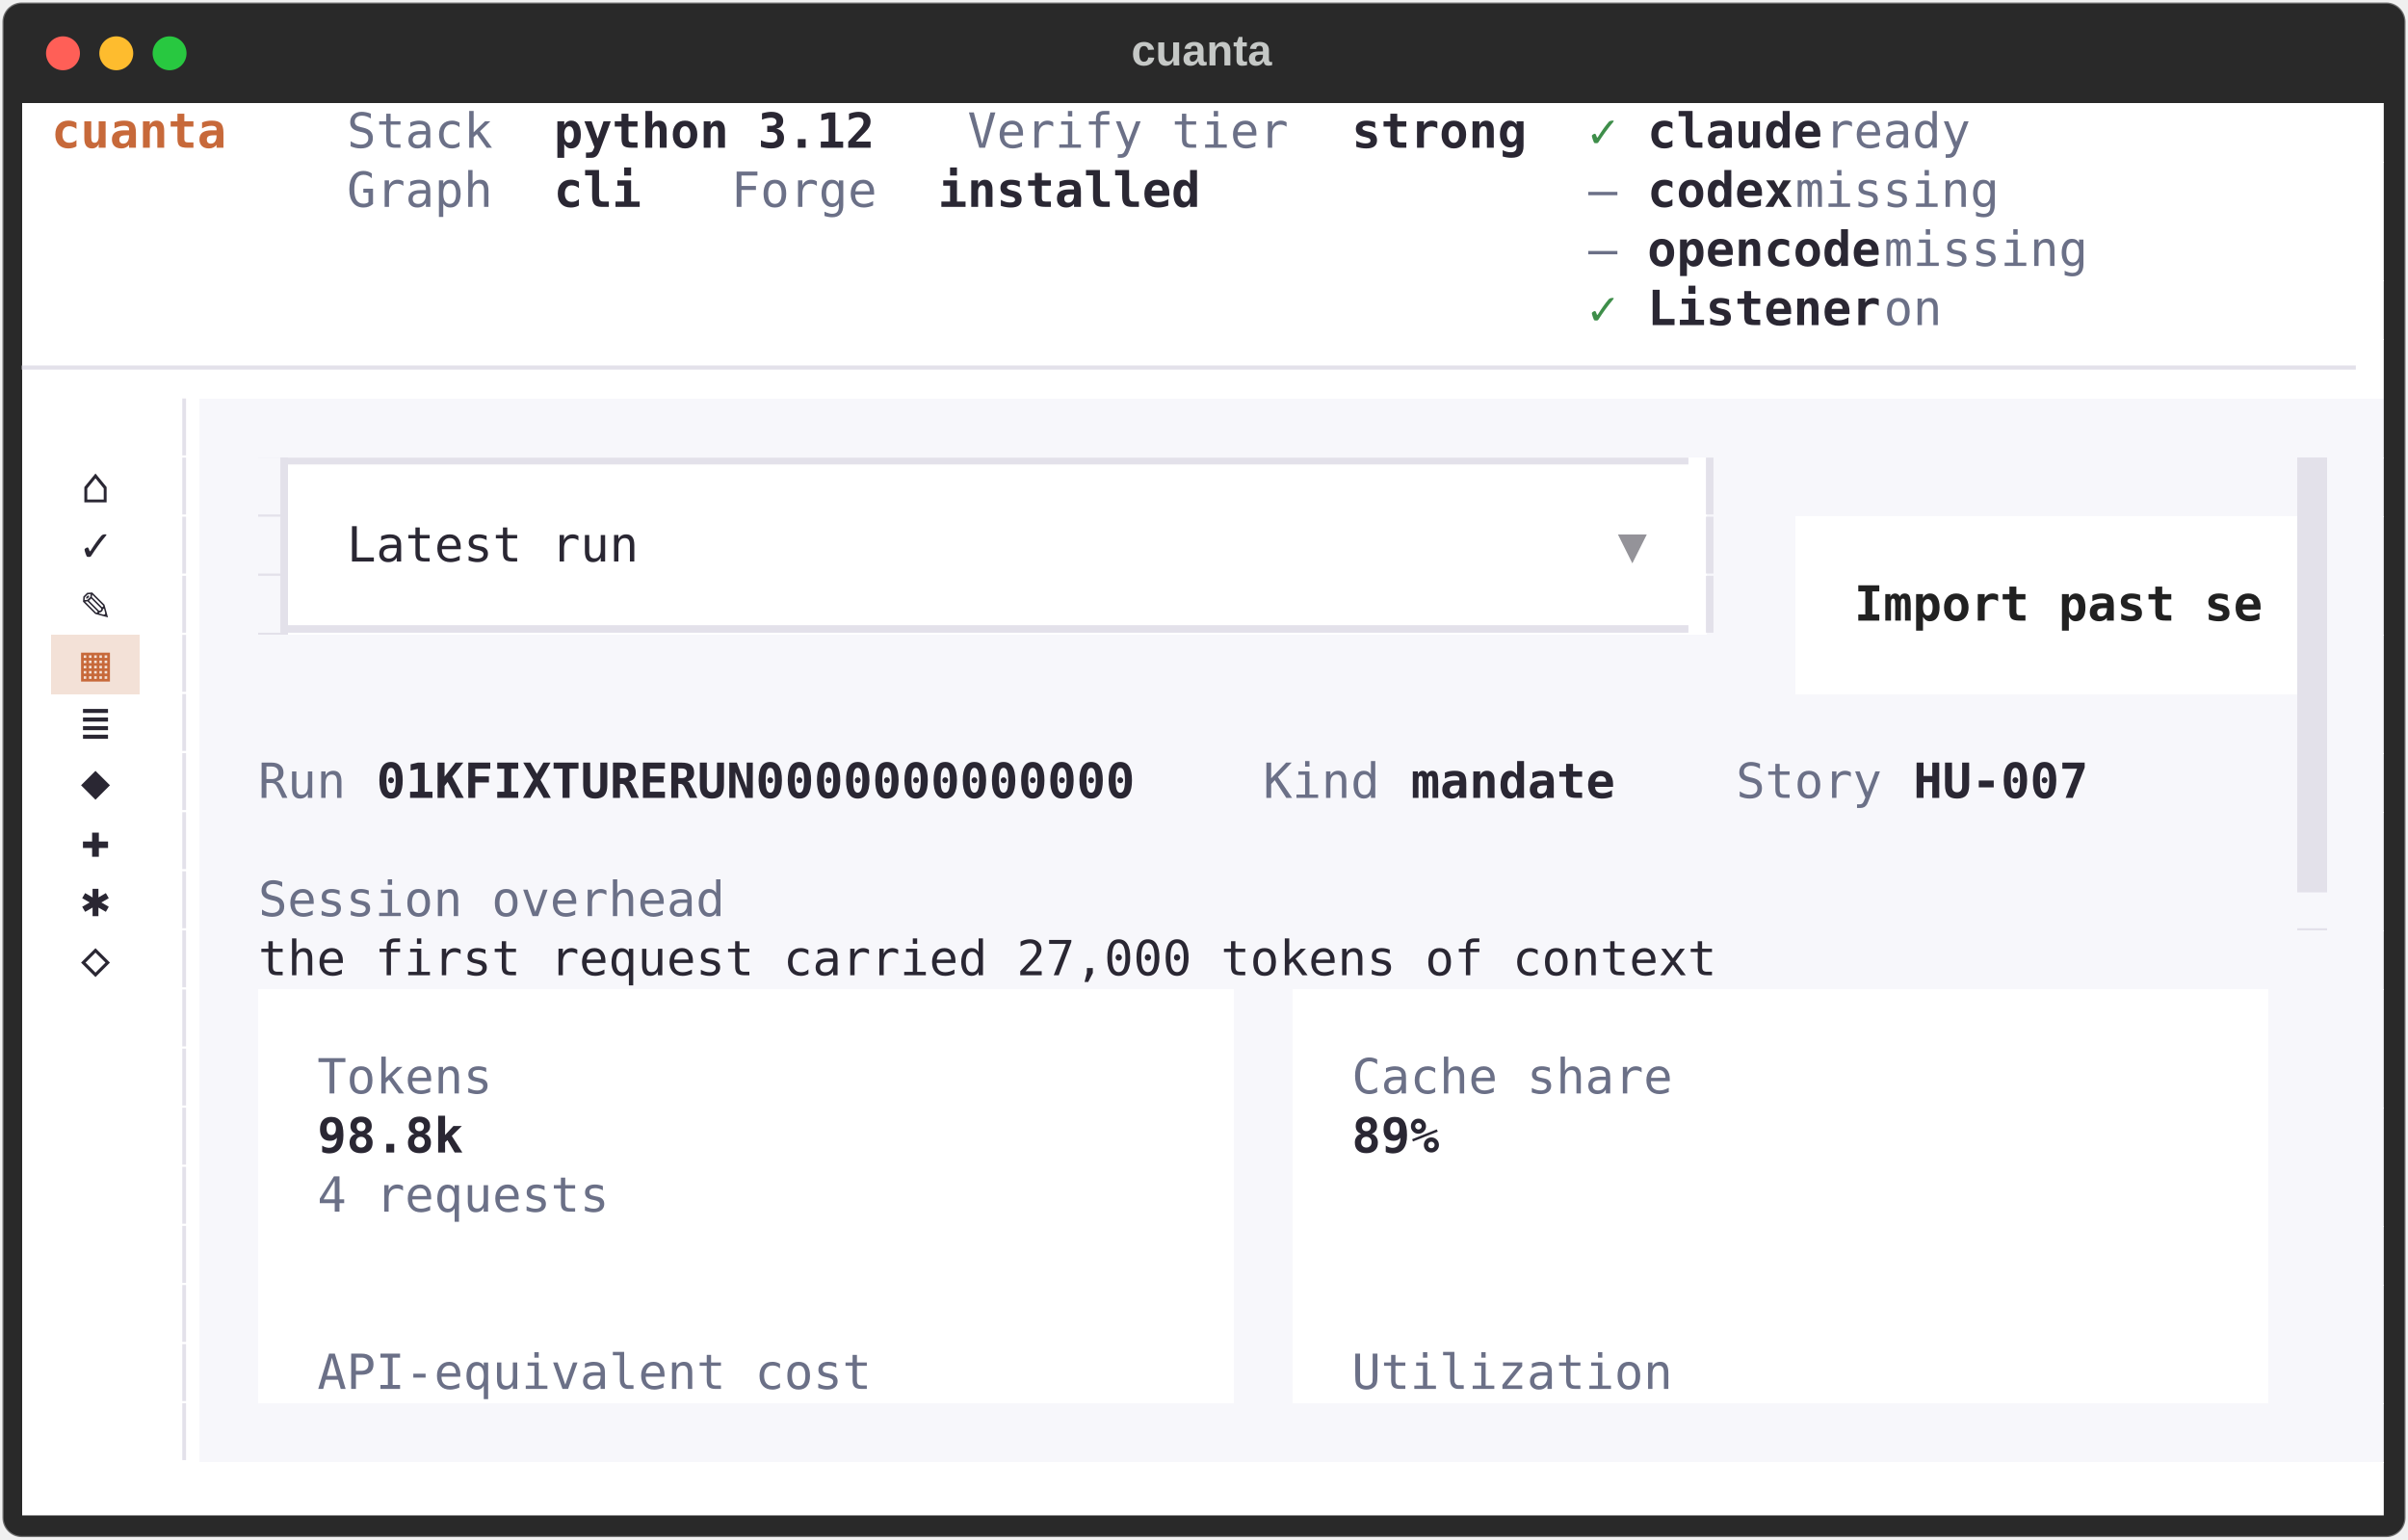
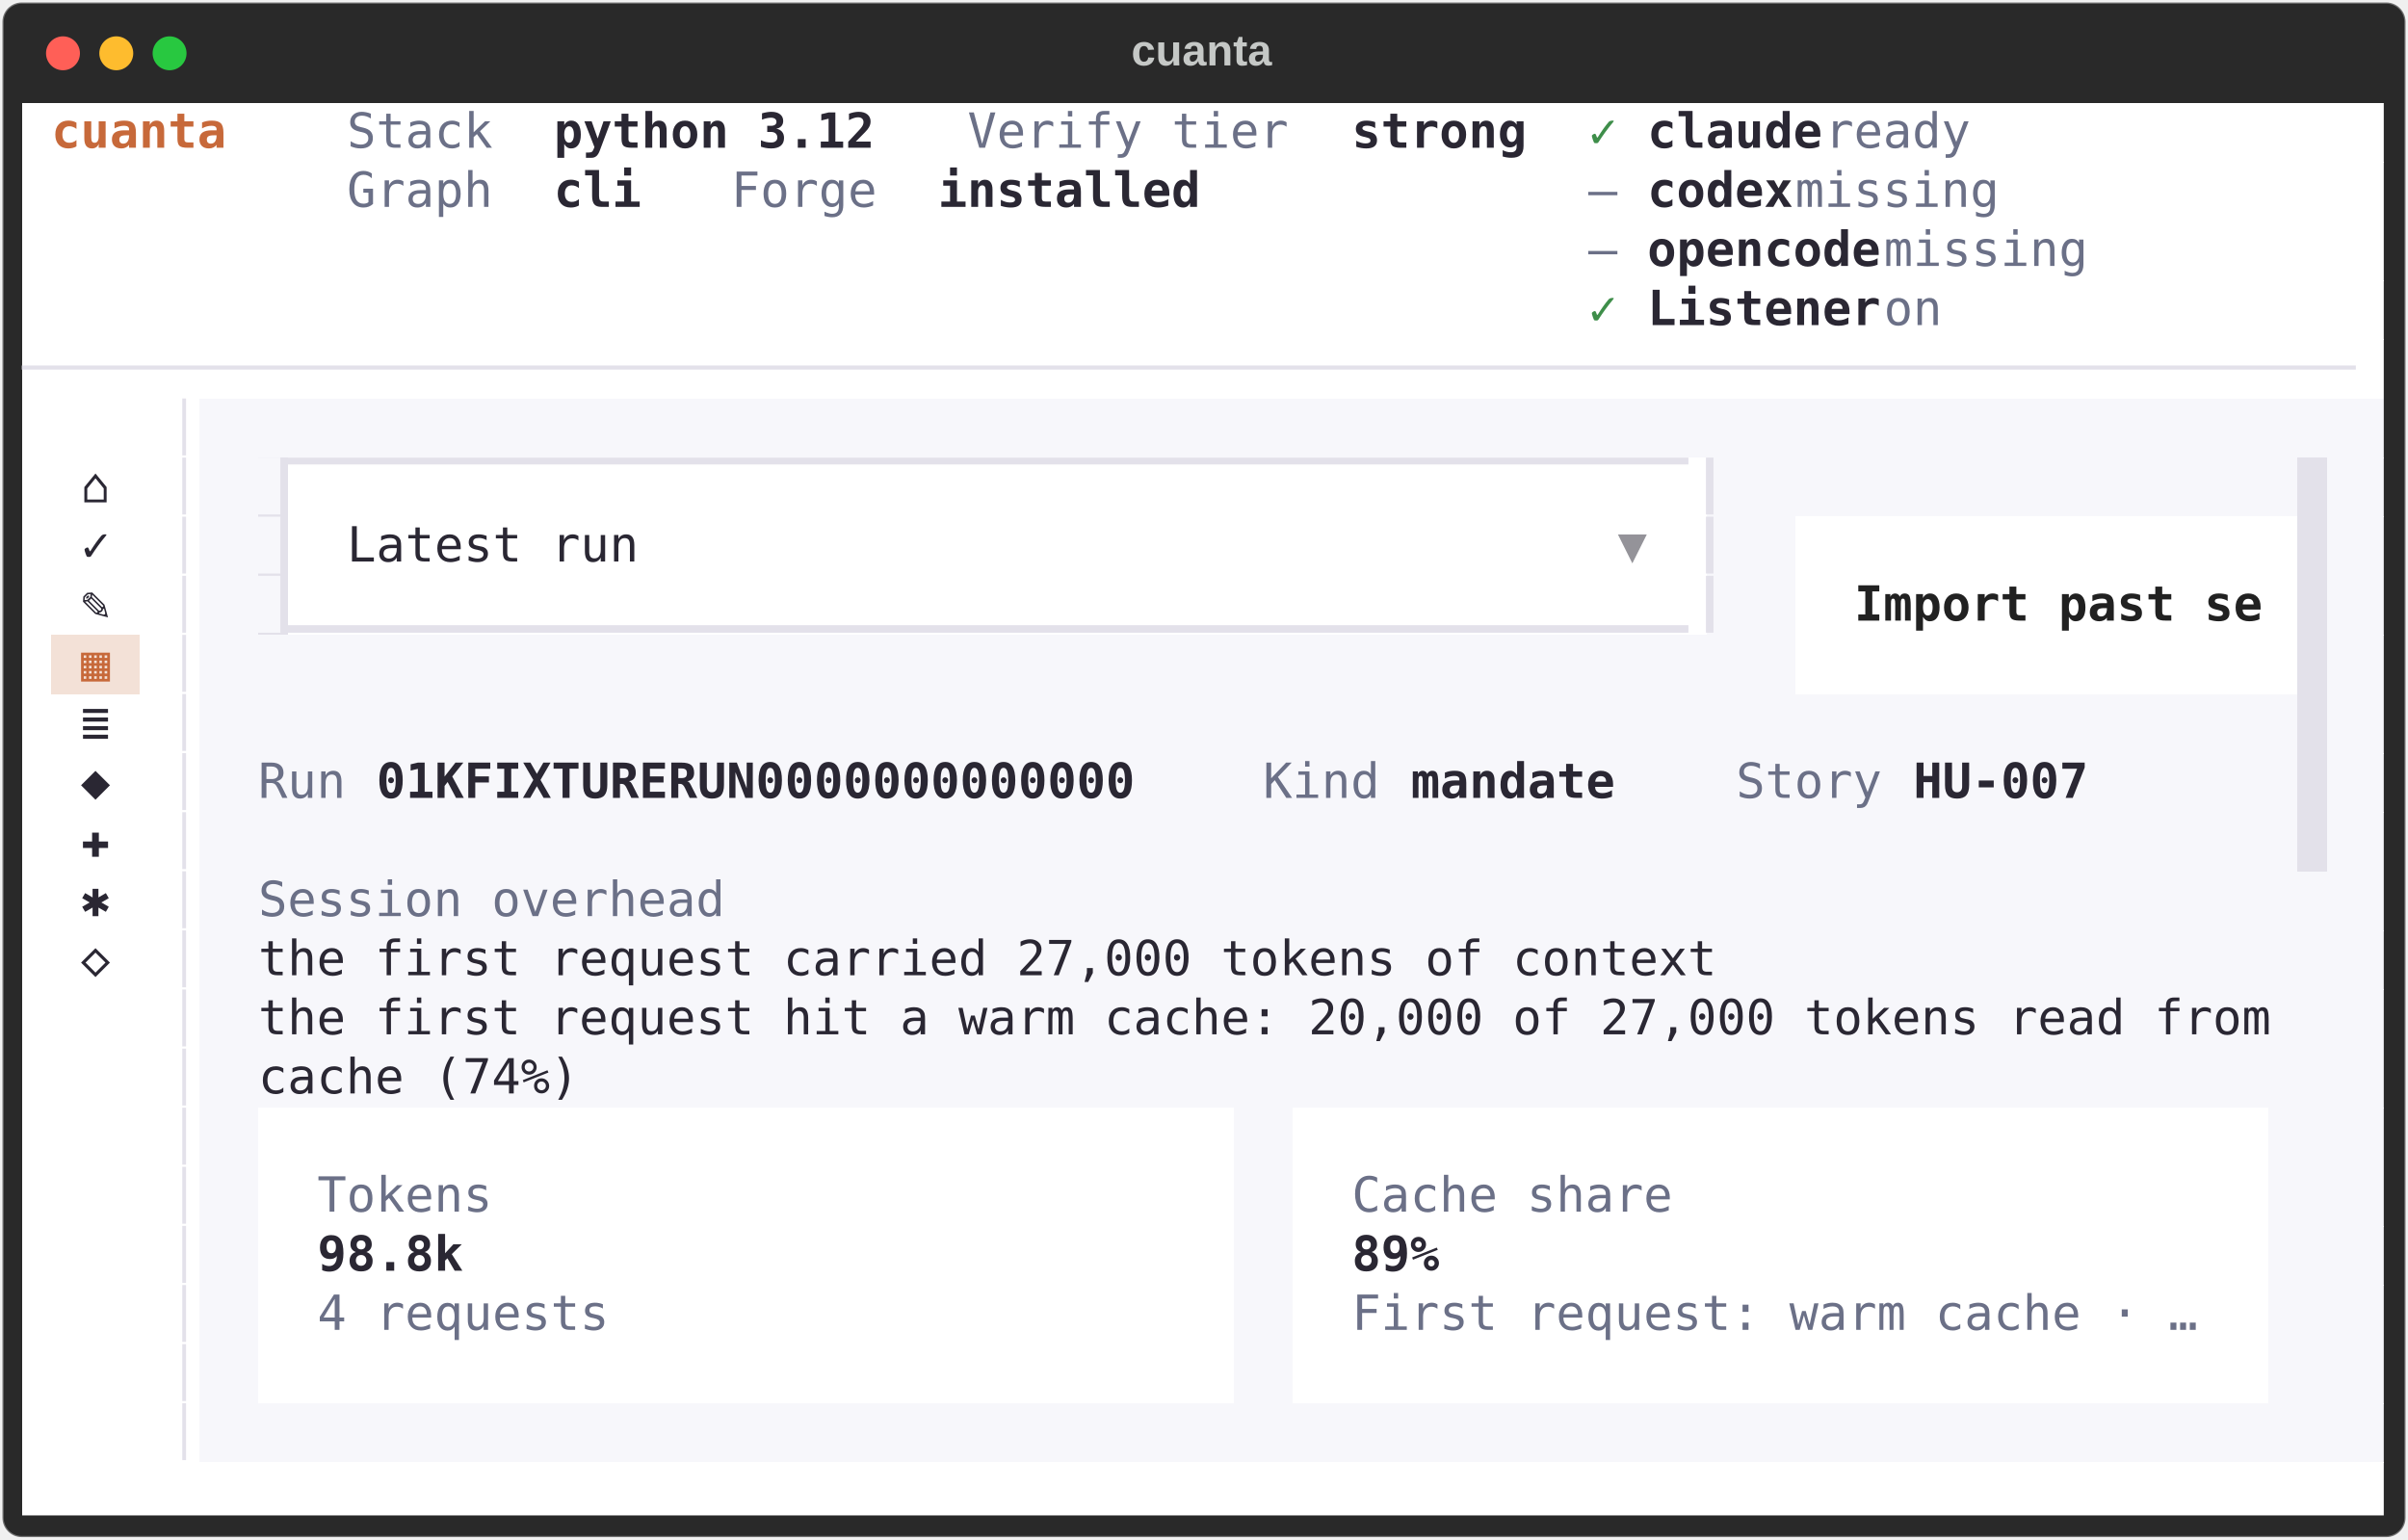
<svg xmlns="http://www.w3.org/2000/svg" class="rich-terminal" viewBox="0 0 994 635.6">
  <style>

    @font-face {
        font-family: "Fira Code";
        src: local("FiraCode-Regular"),
                url("https://cdnjs.cloudflare.com/ajax/libs/firacode/6.2.0/woff2/FiraCode-Regular.woff2") format("woff2"),
                url("https://cdnjs.cloudflare.com/ajax/libs/firacode/6.2.0/woff/FiraCode-Regular.woff") format("woff");
        font-style: normal;
        font-weight: 400;
    }
    @font-face {
        font-family: "Fira Code";
        src: local("FiraCode-Bold"),
                url("https://cdnjs.cloudflare.com/ajax/libs/firacode/6.2.0/woff2/FiraCode-Bold.woff2") format("woff2"),
                url("https://cdnjs.cloudflare.com/ajax/libs/firacode/6.2.0/woff/FiraCode-Bold.woff") format("woff");
        font-style: bold;
        font-weight: 700;
    }

    .terminal-matrix {
        font-family: Fira Code, monospace;
        font-size: 20px;
        line-height: 24.4px;
        font-variant-east-asian: full-width;
    }

    .terminal-title {
        font-size: 18px;
        font-weight: bold;
        font-family: arial;
    }

    .terminal-r1 { fill: #c5c8c6 }
.terminal-r2 { fill: #c7693a;font-weight: bold }
.terminal-r3 { fill: #6b7087 }
.terminal-r4 { fill: #2a2733;font-weight: bold }
.terminal-r5 { fill: #2a2733 }
.terminal-r6 { fill: #3e8e4a }
.terminal-r7 { fill: #e3e1ea }
.terminal-r8 { fill: #f7f7fb }
.terminal-r9 { fill: #949399 }
.terminal-r10 { fill: #212121;font-weight: bold }
    </style>
  <defs>
    <clipPath id="terminal-clip-terminal">
      <rect x="0" y="0" width="975.0" height="584.6" />
    </clipPath>
    <clipPath id="terminal-line-0">
      <rect x="0" y="1.5" width="976" height="24.65" />
    </clipPath>
    <clipPath id="terminal-line-1">
      <rect x="0" y="25.9" width="976" height="24.65" />
    </clipPath>
    <clipPath id="terminal-line-2">
      <rect x="0" y="50.3" width="976" height="24.65" />
    </clipPath>
    <clipPath id="terminal-line-3">
      <rect x="0" y="74.7" width="976" height="24.65" />
    </clipPath>
    <clipPath id="terminal-line-4">
      <rect x="0" y="99.1" width="976" height="24.65" />
    </clipPath>
    <clipPath id="terminal-line-5">
      <rect x="0" y="123.5" width="976" height="24.65" />
    </clipPath>
    <clipPath id="terminal-line-6">
      <rect x="0" y="147.9" width="976" height="24.65" />
    </clipPath>
    <clipPath id="terminal-line-7">
      <rect x="0" y="172.3" width="976" height="24.65" />
    </clipPath>
    <clipPath id="terminal-line-8">
      <rect x="0" y="196.7" width="976" height="24.65" />
    </clipPath>
    <clipPath id="terminal-line-9">
      <rect x="0" y="221.1" width="976" height="24.65" />
    </clipPath>
    <clipPath id="terminal-line-10">
      <rect x="0" y="245.5" width="976" height="24.65" />
    </clipPath>
    <clipPath id="terminal-line-11">
      <rect x="0" y="269.9" width="976" height="24.65" />
    </clipPath>
    <clipPath id="terminal-line-12">
      <rect x="0" y="294.3" width="976" height="24.65" />
    </clipPath>
    <clipPath id="terminal-line-13">
      <rect x="0" y="318.7" width="976" height="24.65" />
    </clipPath>
    <clipPath id="terminal-line-14">
      <rect x="0" y="343.1" width="976" height="24.65" />
    </clipPath>
    <clipPath id="terminal-line-15">
      <rect x="0" y="367.5" width="976" height="24.65" />
    </clipPath>
    <clipPath id="terminal-line-16">
      <rect x="0" y="391.9" width="976" height="24.65" />
    </clipPath>
    <clipPath id="terminal-line-17">
      <rect x="0" y="416.3" width="976" height="24.65" />
    </clipPath>
    <clipPath id="terminal-line-18">
      <rect x="0" y="440.7" width="976" height="24.65" />
    </clipPath>
    <clipPath id="terminal-line-19">
      <rect x="0" y="465.1" width="976" height="24.65" />
    </clipPath>
    <clipPath id="terminal-line-20">
      <rect x="0" y="489.5" width="976" height="24.65" />
    </clipPath>
    <clipPath id="terminal-line-21">
      <rect x="0" y="513.9" width="976" height="24.65" />
    </clipPath>
    <clipPath id="terminal-line-22">
      <rect x="0" y="538.3" width="976" height="24.65" />
    </clipPath>
  </defs>
  <rect fill="#292929" stroke="rgba(255,255,255,0.35)" stroke-width="1" x="1" y="1" width="992" height="633.6" rx="8" />
  <text class="terminal-title" fill="#c5c8c6" text-anchor="middle" x="496" y="27">cuanta</text>
  <g transform="translate(26,22)">
    <circle cx="0" cy="0" r="7" fill="#ff5f57" />
    <circle cx="22" cy="0" r="7" fill="#febc2e" />
    <circle cx="44" cy="0" r="7" fill="#28c840" />
  </g>
  <g transform="translate(9, 41)" clip-path="url(#terminal-clip-terminal)">
    <rect fill="#ffffff" x="0" y="1.5" width="12.2" height="24.65" shape-rendering="crispEdges" />
    <rect fill="#ffffff" x="12.2" y="1.5" width="73.2" height="24.65" shape-rendering="crispEdges" />
    <rect fill="#ffffff" x="85.4" y="1.5" width="48.8" height="24.65" shape-rendering="crispEdges" />
    <rect fill="#ffffff" x="134.2" y="1.5" width="85.4" height="24.65" shape-rendering="crispEdges" />
    <rect fill="#ffffff" x="219.6" y="1.5" width="146.4" height="24.65" shape-rendering="crispEdges" />
    <rect fill="#ffffff" x="366" y="1.5" width="24.4" height="24.65" shape-rendering="crispEdges" />
    <rect fill="#ffffff" x="390.4" y="1.5" width="158.6" height="24.65" shape-rendering="crispEdges" />
    <rect fill="#ffffff" x="549" y="1.5" width="85.4" height="24.65" shape-rendering="crispEdges" />
    <rect fill="#ffffff" x="634.4" y="1.5" width="12.2" height="24.65" shape-rendering="crispEdges" />
    <rect fill="#ffffff" x="646.6" y="1.5" width="24.4" height="24.65" shape-rendering="crispEdges" />
    <rect fill="#ffffff" x="671" y="1.5" width="73.2" height="24.65" shape-rendering="crispEdges" />
    <rect fill="#ffffff" x="744.2" y="1.5" width="85.4" height="24.65" shape-rendering="crispEdges" />
    <rect fill="#ffffff" x="829.6" y="1.5" width="146.4" height="24.65" shape-rendering="crispEdges" />
    <rect fill="#ffffff" x="0" y="25.9" width="134.2" height="24.65" shape-rendering="crispEdges" />
    <rect fill="#ffffff" x="134.2" y="25.9" width="85.4" height="24.65" shape-rendering="crispEdges" />
    <rect fill="#ffffff" x="219.6" y="25.9" width="48.8" height="24.65" shape-rendering="crispEdges" />
    <rect fill="#ffffff" x="268.4" y="25.9" width="24.4" height="24.65" shape-rendering="crispEdges" />
    <rect fill="#ffffff" x="292.8" y="25.9" width="85.4" height="24.65" shape-rendering="crispEdges" />
    <rect fill="#ffffff" x="378.2" y="25.9" width="122" height="24.65" shape-rendering="crispEdges" />
    <rect fill="#ffffff" x="500.2" y="25.9" width="146.4" height="24.65" shape-rendering="crispEdges" />
    <rect fill="#ffffff" x="646.6" y="25.9" width="24.4" height="24.65" shape-rendering="crispEdges" />
    <rect fill="#ffffff" x="671" y="25.9" width="61" height="24.65" shape-rendering="crispEdges" />
    <rect fill="#ffffff" x="732" y="25.9" width="109.8" height="24.65" shape-rendering="crispEdges" />
    <rect fill="#ffffff" x="841.8" y="25.9" width="134.2" height="24.65" shape-rendering="crispEdges" />
    <rect fill="#ffffff" x="0" y="50.3" width="134.2" height="24.65" shape-rendering="crispEdges" />
    <rect fill="#ffffff" x="134.2" y="50.3" width="512.4" height="24.65" shape-rendering="crispEdges" />
    <rect fill="#ffffff" x="646.6" y="50.3" width="24.4" height="24.65" shape-rendering="crispEdges" />
    <rect fill="#ffffff" x="671" y="50.3" width="97.6" height="24.65" shape-rendering="crispEdges" />
    <rect fill="#ffffff" x="768.6" y="50.3" width="109.8" height="24.65" shape-rendering="crispEdges" />
    <rect fill="#ffffff" x="878.4" y="50.3" width="97.6" height="24.65" shape-rendering="crispEdges" />
    <rect fill="#ffffff" x="0" y="74.7" width="134.2" height="24.65" shape-rendering="crispEdges" />
    <rect fill="#ffffff" x="134.2" y="74.7" width="512.4" height="24.65" shape-rendering="crispEdges" />
    <rect fill="#ffffff" x="646.6" y="74.7" width="24.4" height="24.65" shape-rendering="crispEdges" />
    <rect fill="#ffffff" x="671" y="74.7" width="97.6" height="24.65" shape-rendering="crispEdges" />
    <rect fill="#ffffff" x="768.6" y="74.7" width="48.8" height="24.65" shape-rendering="crispEdges" />
    <rect fill="#ffffff" x="817.4" y="74.7" width="158.6" height="24.65" shape-rendering="crispEdges" />
    <rect fill="#ffffff" x="0" y="99.1" width="976" height="24.65" shape-rendering="crispEdges" />
    <rect fill="#ffffff" x="0" y="123.5" width="61" height="24.65" shape-rendering="crispEdges" />
    <rect fill="#ffffff" x="61" y="123.5" width="12.2" height="24.65" shape-rendering="crispEdges" />
    <rect fill="#f7f7fb" x="73.2" y="123.5" width="902.8" height="24.65" shape-rendering="crispEdges" />
    <rect fill="#ffffff" x="0" y="147.9" width="24.4" height="24.65" shape-rendering="crispEdges" />
    <rect fill="#ffffff" x="24.4" y="147.9" width="12.2" height="24.65" shape-rendering="crispEdges" />
    <rect fill="#ffffff" x="36.6" y="147.9" width="24.4" height="24.65" shape-rendering="crispEdges" />
    <rect fill="#ffffff" x="61" y="147.9" width="12.2" height="24.65" shape-rendering="crispEdges" />
    <rect fill="#f7f7fb" x="73.2" y="147.9" width="24.4" height="24.65" shape-rendering="crispEdges" />
    <rect fill="#e3e1ea" x="97.6" y="147.9" width="12.2" height="24.65" shape-rendering="crispEdges" />
    <rect fill="#ffffff" x="109.8" y="147.9" width="585.6" height="24.65" shape-rendering="crispEdges" />
    <rect fill="#f7f7fb" x="695.4" y="147.9" width="12.2" height="24.65" shape-rendering="crispEdges" />
    <rect fill="#f7f7fb" x="707.6" y="147.9" width="231.8" height="24.65" shape-rendering="crispEdges" />
    <rect fill="#e3e1ea" x="939.4" y="147.9" width="12.2" height="24.65" shape-rendering="crispEdges" />
    <rect fill="#f7f7fb" x="951.6" y="147.9" width="24.4" height="24.65" shape-rendering="crispEdges" />
    <rect fill="#ffffff" x="0" y="172.3" width="24.4" height="24.65" shape-rendering="crispEdges" />
    <rect fill="#ffffff" x="24.4" y="172.3" width="12.2" height="24.65" shape-rendering="crispEdges" />
    <rect fill="#ffffff" x="36.6" y="172.3" width="24.4" height="24.65" shape-rendering="crispEdges" />
    <rect fill="#ffffff" x="61" y="172.3" width="12.2" height="24.65" shape-rendering="crispEdges" />
    <rect fill="#f7f7fb" x="73.2" y="172.3" width="24.4" height="24.65" shape-rendering="crispEdges" />
    <rect fill="#e3e1ea" x="97.6" y="172.3" width="12.2" height="24.65" shape-rendering="crispEdges" />
    <rect fill="#ffffff" x="109.8" y="172.3" width="24.4" height="24.65" shape-rendering="crispEdges" />
    <rect fill="#ffffff" x="134.2" y="172.3" width="122" height="24.65" shape-rendering="crispEdges" />
    <rect fill="#ffffff" x="256.2" y="172.3" width="402.6" height="24.65" shape-rendering="crispEdges" />
    <rect fill="#ffffff" x="658.8" y="172.3" width="12.2" height="24.65" shape-rendering="crispEdges" />
    <rect fill="#ffffff" x="671" y="172.3" width="24.4" height="24.65" shape-rendering="crispEdges" />
    <rect fill="#f7f7fb" x="695.4" y="172.3" width="12.2" height="24.65" shape-rendering="crispEdges" />
    <rect fill="#f7f7fb" x="707.6" y="172.3" width="24.4" height="24.65" shape-rendering="crispEdges" />
    <rect fill="#ffffff" x="732" y="172.3" width="207.4" height="24.65" shape-rendering="crispEdges" />
    <rect fill="#e3e1ea" x="939.4" y="172.3" width="12.2" height="24.65" shape-rendering="crispEdges" />
    <rect fill="#f7f7fb" x="951.6" y="172.3" width="24.4" height="24.65" shape-rendering="crispEdges" />
    <rect fill="#ffffff" x="0" y="196.7" width="24.4" height="24.65" shape-rendering="crispEdges" />
    <rect fill="#ffffff" x="24.4" y="196.7" width="12.2" height="24.65" shape-rendering="crispEdges" />
    <rect fill="#ffffff" x="36.6" y="196.7" width="24.4" height="24.65" shape-rendering="crispEdges" />
    <rect fill="#ffffff" x="61" y="196.7" width="12.2" height="24.65" shape-rendering="crispEdges" />
    <rect fill="#f7f7fb" x="73.2" y="196.7" width="24.4" height="24.65" shape-rendering="crispEdges" />
    <rect fill="#e3e1ea" x="97.6" y="196.7" width="12.2" height="24.65" shape-rendering="crispEdges" />
    <rect fill="#ffffff" x="109.8" y="196.7" width="585.6" height="24.65" shape-rendering="crispEdges" />
    <rect fill="#f7f7fb" x="695.4" y="196.7" width="12.2" height="24.65" shape-rendering="crispEdges" />
    <rect fill="#f7f7fb" x="707.6" y="196.7" width="24.4" height="24.65" shape-rendering="crispEdges" />
    <rect fill="#ffffff" x="732" y="196.7" width="24.4" height="24.65" shape-rendering="crispEdges" />
    <rect fill="#ffffff" x="756.4" y="196.7" width="183" height="24.65" shape-rendering="crispEdges" />
    <rect fill="#e3e1ea" x="939.4" y="196.7" width="12.2" height="24.65" shape-rendering="crispEdges" />
    <rect fill="#f7f7fb" x="951.6" y="196.7" width="24.4" height="24.65" shape-rendering="crispEdges" />
    <rect fill="#ffffff" x="0" y="221.1" width="12.2" height="24.65" shape-rendering="crispEdges" />
    <rect fill="#f3e1d7" x="12.2" y="221.1" width="12.2" height="24.65" shape-rendering="crispEdges" />
    <rect fill="#f3e1d7" x="24.4" y="221.1" width="12.2" height="24.65" shape-rendering="crispEdges" />
    <rect fill="#f3e1d7" x="36.6" y="221.1" width="12.2" height="24.65" shape-rendering="crispEdges" />
    <rect fill="#ffffff" x="48.8" y="221.1" width="12.2" height="24.65" shape-rendering="crispEdges" />
    <rect fill="#ffffff" x="61" y="221.1" width="12.2" height="24.65" shape-rendering="crispEdges" />
    <rect fill="#f7f7fb" x="73.2" y="221.1" width="658.8" height="24.65" shape-rendering="crispEdges" />
    <rect fill="#ffffff" x="732" y="221.1" width="207.4" height="24.65" shape-rendering="crispEdges" />
    <rect fill="#e3e1ea" x="939.4" y="221.1" width="12.2" height="24.65" shape-rendering="crispEdges" />
    <rect fill="#f7f7fb" x="951.6" y="221.1" width="24.4" height="24.65" shape-rendering="crispEdges" />
    <rect fill="#ffffff" x="0" y="245.5" width="24.4" height="24.65" shape-rendering="crispEdges" />
    <rect fill="#ffffff" x="24.4" y="245.5" width="12.2" height="24.65" shape-rendering="crispEdges" />
    <rect fill="#ffffff" x="36.6" y="245.5" width="24.4" height="24.65" shape-rendering="crispEdges" />
    <rect fill="#ffffff" x="61" y="245.5" width="12.2" height="24.65" shape-rendering="crispEdges" />
    <rect fill="#f7f7fb" x="73.2" y="245.5" width="866.2" height="24.65" shape-rendering="crispEdges" />
    <rect fill="#e3e1ea" x="939.4" y="245.5" width="12.2" height="24.65" shape-rendering="crispEdges" />
    <rect fill="#f7f7fb" x="951.6" y="245.5" width="24.4" height="24.65" shape-rendering="crispEdges" />
    <rect fill="#ffffff" x="0" y="269.9" width="24.4" height="24.65" shape-rendering="crispEdges" />
    <rect fill="#ffffff" x="24.4" y="269.9" width="12.2" height="24.65" shape-rendering="crispEdges" />
    <rect fill="#ffffff" x="36.6" y="269.9" width="24.4" height="24.65" shape-rendering="crispEdges" />
    <rect fill="#ffffff" x="61" y="269.9" width="12.2" height="24.65" shape-rendering="crispEdges" />
    <rect fill="#f7f7fb" x="73.2" y="269.9" width="24.4" height="24.65" shape-rendering="crispEdges" />
    <rect fill="#f7f7fb" x="97.6" y="269.9" width="48.8" height="24.65" shape-rendering="crispEdges" />
    <rect fill="#f7f7fb" x="146.4" y="269.9" width="317.2" height="24.65" shape-rendering="crispEdges" />
    <rect fill="#f7f7fb" x="463.6" y="269.9" width="48.8" height="24.65" shape-rendering="crispEdges" />
    <rect fill="#f7f7fb" x="512.4" y="269.9" width="61" height="24.65" shape-rendering="crispEdges" />
    <rect fill="#f7f7fb" x="573.4" y="269.9" width="85.4" height="24.65" shape-rendering="crispEdges" />
    <rect fill="#f7f7fb" x="658.8" y="269.9" width="48.8" height="24.65" shape-rendering="crispEdges" />
    <rect fill="#f7f7fb" x="707.6" y="269.9" width="73.2" height="24.65" shape-rendering="crispEdges" />
    <rect fill="#f7f7fb" x="780.8" y="269.9" width="73.2" height="24.65" shape-rendering="crispEdges" />
    <rect fill="#f7f7fb" x="854" y="269.9" width="48.8" height="24.65" shape-rendering="crispEdges" />
    <rect fill="#f7f7fb" x="902.8" y="269.9" width="36.6" height="24.65" shape-rendering="crispEdges" />
    <rect fill="#e3e1ea" x="939.4" y="269.9" width="12.2" height="24.65" shape-rendering="crispEdges" />
    <rect fill="#f7f7fb" x="951.6" y="269.9" width="24.4" height="24.65" shape-rendering="crispEdges" />
    <rect fill="#ffffff" x="0" y="294.3" width="24.4" height="24.65" shape-rendering="crispEdges" />
    <rect fill="#ffffff" x="24.4" y="294.3" width="12.2" height="24.65" shape-rendering="crispEdges" />
    <rect fill="#ffffff" x="36.6" y="294.3" width="24.4" height="24.65" shape-rendering="crispEdges" />
    <rect fill="#ffffff" x="61" y="294.3" width="12.2" height="24.65" shape-rendering="crispEdges" />
    <rect fill="#f7f7fb" x="73.2" y="294.3" width="866.2" height="24.65" shape-rendering="crispEdges" />
    <rect fill="#e3e1ea" x="939.4" y="294.3" width="12.2" height="24.65" shape-rendering="crispEdges" />
    <rect fill="#f7f7fb" x="951.6" y="294.3" width="24.4" height="24.65" shape-rendering="crispEdges" />
    <rect fill="#ffffff" x="0" y="318.7" width="24.4" height="24.65" shape-rendering="crispEdges" />
    <rect fill="#ffffff" x="24.4" y="318.7" width="12.2" height="24.65" shape-rendering="crispEdges" />
    <rect fill="#ffffff" x="36.6" y="318.7" width="24.4" height="24.65" shape-rendering="crispEdges" />
    <rect fill="#ffffff" x="61" y="318.7" width="12.2" height="24.65" shape-rendering="crispEdges" />
    <rect fill="#f7f7fb" x="73.2" y="318.7" width="24.4" height="24.65" shape-rendering="crispEdges" />
    <rect fill="#f7f7fb" x="97.6" y="318.7" width="195.2" height="24.65" shape-rendering="crispEdges" />
    <rect fill="#f7f7fb" x="292.8" y="318.7" width="646.6" height="24.65" shape-rendering="crispEdges" />
-     <rect fill="#e3e1ea" x="939.4" y="318.7" width="12.2" height="24.65" shape-rendering="crispEdges" />
+     <rect fill="#f7f7fb" x="939.4" y="318.7" width="12.2" height="24.65" shape-rendering="crispEdges" />
    <rect fill="#f7f7fb" x="951.6" y="318.7" width="24.4" height="24.65" shape-rendering="crispEdges" />
    <rect fill="#ffffff" x="0" y="343.1" width="24.4" height="24.65" shape-rendering="crispEdges" />
    <rect fill="#ffffff" x="24.4" y="343.1" width="12.2" height="24.65" shape-rendering="crispEdges" />
    <rect fill="#ffffff" x="36.6" y="343.1" width="24.4" height="24.65" shape-rendering="crispEdges" />
    <rect fill="#ffffff" x="61" y="343.1" width="12.2" height="24.65" shape-rendering="crispEdges" />
    <rect fill="#f7f7fb" x="73.2" y="343.1" width="24.4" height="24.65" shape-rendering="crispEdges" />
    <rect fill="#f7f7fb" x="97.6" y="343.1" width="610" height="24.65" shape-rendering="crispEdges" />
    <rect fill="#f7f7fb" x="707.6" y="343.1" width="231.8" height="24.65" shape-rendering="crispEdges" />
    <rect fill="#f7f7fb" x="939.4" y="343.1" width="12.2" height="24.65" shape-rendering="crispEdges" />
    <rect fill="#f7f7fb" x="951.6" y="343.1" width="24.4" height="24.65" shape-rendering="crispEdges" />
    <rect fill="#ffffff" x="0" y="367.5" width="61" height="24.65" shape-rendering="crispEdges" />
    <rect fill="#ffffff" x="61" y="367.5" width="12.2" height="24.65" shape-rendering="crispEdges" />
    <rect fill="#f7f7fb" x="73.2" y="367.5" width="24.4" height="24.65" shape-rendering="crispEdges" />
-     <rect fill="#ffffff" x="97.6" y="367.5" width="402.6" height="24.65" shape-rendering="crispEdges" />
-     <rect fill="#f7f7fb" x="500.2" y="367.5" width="24.4" height="24.65" shape-rendering="crispEdges" />
-     <rect fill="#ffffff" x="524.6" y="367.5" width="402.6" height="24.65" shape-rendering="crispEdges" />
-     <rect fill="#f7f7fb" x="927.2" y="367.5" width="12.2" height="24.65" shape-rendering="crispEdges" />
+     <rect fill="#f7f7fb" x="97.6" y="367.5" width="841.8" height="24.65" shape-rendering="crispEdges" />
    <rect fill="#f7f7fb" x="939.4" y="367.5" width="12.2" height="24.65" shape-rendering="crispEdges" />
    <rect fill="#f7f7fb" x="951.6" y="367.5" width="24.4" height="24.65" shape-rendering="crispEdges" />
    <rect fill="#ffffff" x="0" y="391.9" width="61" height="24.65" shape-rendering="crispEdges" />
    <rect fill="#ffffff" x="61" y="391.9" width="12.2" height="24.65" shape-rendering="crispEdges" />
    <rect fill="#f7f7fb" x="73.2" y="391.9" width="24.4" height="24.65" shape-rendering="crispEdges" />
-     <rect fill="#ffffff" x="97.6" y="391.9" width="24.4" height="24.65" shape-rendering="crispEdges" />
-     <rect fill="#ffffff" x="122" y="391.9" width="73.2" height="24.65" shape-rendering="crispEdges" />
-     <rect fill="#ffffff" x="195.2" y="391.9" width="305" height="24.65" shape-rendering="crispEdges" />
-     <rect fill="#f7f7fb" x="500.2" y="391.9" width="24.4" height="24.65" shape-rendering="crispEdges" />
-     <rect fill="#ffffff" x="524.6" y="391.9" width="24.4" height="24.65" shape-rendering="crispEdges" />
-     <rect fill="#ffffff" x="549" y="391.9" width="134.2" height="24.65" shape-rendering="crispEdges" />
-     <rect fill="#ffffff" x="683.2" y="391.9" width="244" height="24.65" shape-rendering="crispEdges" />
-     <rect fill="#f7f7fb" x="927.2" y="391.9" width="12.2" height="24.65" shape-rendering="crispEdges" />
+     <rect fill="#f7f7fb" x="97.6" y="391.9" width="134.2" height="24.65" shape-rendering="crispEdges" />
+     <rect fill="#f7f7fb" x="231.8" y="391.9" width="707.6" height="24.65" shape-rendering="crispEdges" />
    <rect fill="#f7f7fb" x="939.4" y="391.9" width="12.2" height="24.65" shape-rendering="crispEdges" />
    <rect fill="#f7f7fb" x="951.6" y="391.9" width="24.4" height="24.65" shape-rendering="crispEdges" />
    <rect fill="#ffffff" x="0" y="416.3" width="61" height="24.65" shape-rendering="crispEdges" />
    <rect fill="#ffffff" x="61" y="416.3" width="12.2" height="24.65" shape-rendering="crispEdges" />
    <rect fill="#f7f7fb" x="73.2" y="416.3" width="24.4" height="24.65" shape-rendering="crispEdges" />
-     <rect fill="#ffffff" x="97.6" y="416.3" width="24.4" height="24.65" shape-rendering="crispEdges" />
-     <rect fill="#ffffff" x="122" y="416.3" width="61" height="24.65" shape-rendering="crispEdges" />
-     <rect fill="#ffffff" x="183" y="416.3" width="317.2" height="24.65" shape-rendering="crispEdges" />
+     <rect fill="#ffffff" x="97.6" y="416.3" width="402.6" height="24.65" shape-rendering="crispEdges" />
    <rect fill="#f7f7fb" x="500.2" y="416.3" width="24.4" height="24.65" shape-rendering="crispEdges" />
-     <rect fill="#ffffff" x="524.6" y="416.3" width="24.4" height="24.65" shape-rendering="crispEdges" />
-     <rect fill="#ffffff" x="549" y="416.3" width="36.6" height="24.65" shape-rendering="crispEdges" />
-     <rect fill="#ffffff" x="585.6" y="416.3" width="341.6" height="24.65" shape-rendering="crispEdges" />
+     <rect fill="#ffffff" x="524.6" y="416.3" width="402.6" height="24.65" shape-rendering="crispEdges" />
    <rect fill="#f7f7fb" x="927.2" y="416.3" width="12.2" height="24.65" shape-rendering="crispEdges" />
    <rect fill="#f7f7fb" x="939.4" y="416.3" width="12.2" height="24.65" shape-rendering="crispEdges" />
    <rect fill="#f7f7fb" x="951.6" y="416.3" width="24.4" height="24.65" shape-rendering="crispEdges" />
    <rect fill="#ffffff" x="0" y="440.7" width="61" height="24.65" shape-rendering="crispEdges" />
    <rect fill="#ffffff" x="61" y="440.7" width="12.2" height="24.65" shape-rendering="crispEdges" />
    <rect fill="#f7f7fb" x="73.2" y="440.7" width="24.4" height="24.65" shape-rendering="crispEdges" />
    <rect fill="#ffffff" x="97.6" y="440.7" width="24.4" height="24.65" shape-rendering="crispEdges" />
-     <rect fill="#ffffff" x="122" y="440.7" width="122" height="24.65" shape-rendering="crispEdges" />
-     <rect fill="#ffffff" x="244" y="440.7" width="256.2" height="24.65" shape-rendering="crispEdges" />
+     <rect fill="#ffffff" x="122" y="440.7" width="73.2" height="24.65" shape-rendering="crispEdges" />
+     <rect fill="#ffffff" x="195.2" y="440.7" width="305" height="24.65" shape-rendering="crispEdges" />
    <rect fill="#f7f7fb" x="500.2" y="440.7" width="24.4" height="24.65" shape-rendering="crispEdges" />
    <rect fill="#ffffff" x="524.6" y="440.7" width="24.4" height="24.65" shape-rendering="crispEdges" />
-     <rect fill="#ffffff" x="549" y="440.7" width="0" height="24.65" shape-rendering="crispEdges" />
-     <rect fill="#ffffff" x="549" y="440.7" width="378.2" height="24.65" shape-rendering="crispEdges" />
+     <rect fill="#ffffff" x="549" y="440.7" width="134.2" height="24.65" shape-rendering="crispEdges" />
+     <rect fill="#ffffff" x="683.2" y="440.7" width="244" height="24.65" shape-rendering="crispEdges" />
    <rect fill="#f7f7fb" x="927.2" y="440.7" width="12.2" height="24.65" shape-rendering="crispEdges" />
    <rect fill="#f7f7fb" x="939.4" y="440.7" width="12.2" height="24.65" shape-rendering="crispEdges" />
    <rect fill="#f7f7fb" x="951.6" y="440.7" width="24.4" height="24.65" shape-rendering="crispEdges" />
    <rect fill="#ffffff" x="0" y="465.1" width="61" height="24.65" shape-rendering="crispEdges" />
    <rect fill="#ffffff" x="61" y="465.1" width="12.2" height="24.65" shape-rendering="crispEdges" />
    <rect fill="#f7f7fb" x="73.2" y="465.1" width="24.4" height="24.65" shape-rendering="crispEdges" />
-     <rect fill="#ffffff" x="97.6" y="465.1" width="402.6" height="24.65" shape-rendering="crispEdges" />
+     <rect fill="#ffffff" x="97.6" y="465.1" width="24.4" height="24.65" shape-rendering="crispEdges" />
+     <rect fill="#ffffff" x="122" y="465.1" width="61" height="24.65" shape-rendering="crispEdges" />
+     <rect fill="#ffffff" x="183" y="465.1" width="317.2" height="24.65" shape-rendering="crispEdges" />
    <rect fill="#f7f7fb" x="500.2" y="465.1" width="24.4" height="24.65" shape-rendering="crispEdges" />
-     <rect fill="#ffffff" x="524.6" y="465.1" width="402.6" height="24.65" shape-rendering="crispEdges" />
+     <rect fill="#ffffff" x="524.6" y="465.1" width="24.4" height="24.65" shape-rendering="crispEdges" />
+     <rect fill="#ffffff" x="549" y="465.1" width="36.6" height="24.65" shape-rendering="crispEdges" />
+     <rect fill="#ffffff" x="585.6" y="465.1" width="341.6" height="24.65" shape-rendering="crispEdges" />
    <rect fill="#f7f7fb" x="927.2" y="465.1" width="12.2" height="24.65" shape-rendering="crispEdges" />
    <rect fill="#f7f7fb" x="939.4" y="465.1" width="12.2" height="24.65" shape-rendering="crispEdges" />
    <rect fill="#f7f7fb" x="951.6" y="465.1" width="24.4" height="24.65" shape-rendering="crispEdges" />
    <rect fill="#ffffff" x="0" y="489.5" width="61" height="24.65" shape-rendering="crispEdges" />
    <rect fill="#ffffff" x="61" y="489.5" width="12.2" height="24.65" shape-rendering="crispEdges" />
    <rect fill="#f7f7fb" x="73.2" y="489.5" width="24.4" height="24.65" shape-rendering="crispEdges" />
-     <rect fill="#ffffff" x="97.6" y="489.5" width="402.6" height="24.65" shape-rendering="crispEdges" />
+     <rect fill="#ffffff" x="97.6" y="489.5" width="24.4" height="24.65" shape-rendering="crispEdges" />
+     <rect fill="#ffffff" x="122" y="489.5" width="122" height="24.65" shape-rendering="crispEdges" />
+     <rect fill="#ffffff" x="244" y="489.5" width="256.2" height="24.65" shape-rendering="crispEdges" />
    <rect fill="#f7f7fb" x="500.2" y="489.5" width="24.4" height="24.65" shape-rendering="crispEdges" />
-     <rect fill="#ffffff" x="524.6" y="489.5" width="402.6" height="24.65" shape-rendering="crispEdges" />
+     <rect fill="#ffffff" x="524.6" y="489.5" width="24.4" height="24.65" shape-rendering="crispEdges" />
+     <rect fill="#ffffff" x="549" y="489.5" width="353.8" height="24.65" shape-rendering="crispEdges" />
+     <rect fill="#ffffff" x="902.8" y="489.5" width="24.4" height="24.65" shape-rendering="crispEdges" />
    <rect fill="#f7f7fb" x="927.2" y="489.5" width="12.2" height="24.65" shape-rendering="crispEdges" />
    <rect fill="#f7f7fb" x="939.4" y="489.5" width="12.2" height="24.65" shape-rendering="crispEdges" />
    <rect fill="#f7f7fb" x="951.6" y="489.5" width="24.4" height="24.65" shape-rendering="crispEdges" />
    <rect fill="#ffffff" x="0" y="513.9" width="61" height="24.65" shape-rendering="crispEdges" />
    <rect fill="#ffffff" x="61" y="513.9" width="12.2" height="24.65" shape-rendering="crispEdges" />
    <rect fill="#f7f7fb" x="73.2" y="513.9" width="24.4" height="24.65" shape-rendering="crispEdges" />
-     <rect fill="#ffffff" x="97.6" y="513.9" width="24.4" height="24.65" shape-rendering="crispEdges" />
-     <rect fill="#ffffff" x="122" y="513.9" width="231.8" height="24.65" shape-rendering="crispEdges" />
-     <rect fill="#ffffff" x="353.8" y="513.9" width="146.4" height="24.65" shape-rendering="crispEdges" />
+     <rect fill="#ffffff" x="97.6" y="513.9" width="402.6" height="24.65" shape-rendering="crispEdges" />
    <rect fill="#f7f7fb" x="500.2" y="513.9" width="24.4" height="24.65" shape-rendering="crispEdges" />
-     <rect fill="#ffffff" x="524.6" y="513.9" width="24.4" height="24.65" shape-rendering="crispEdges" />
-     <rect fill="#ffffff" x="549" y="513.9" width="134.2" height="24.65" shape-rendering="crispEdges" />
-     <rect fill="#ffffff" x="683.2" y="513.9" width="244" height="24.65" shape-rendering="crispEdges" />
+     <rect fill="#ffffff" x="524.6" y="513.9" width="402.6" height="24.65" shape-rendering="crispEdges" />
    <rect fill="#f7f7fb" x="927.2" y="513.9" width="12.2" height="24.65" shape-rendering="crispEdges" />
    <rect fill="#f7f7fb" x="939.4" y="513.9" width="12.2" height="24.65" shape-rendering="crispEdges" />
    <rect fill="#f7f7fb" x="951.6" y="513.9" width="24.4" height="24.65" shape-rendering="crispEdges" />
    <rect fill="#ffffff" x="0" y="538.3" width="61" height="24.65" shape-rendering="crispEdges" />
    <rect fill="#ffffff" x="61" y="538.3" width="12.2" height="24.65" shape-rendering="crispEdges" />
    <rect fill="#f7f7fb" x="73.2" y="538.3" width="902.8" height="24.65" shape-rendering="crispEdges" />
    <rect fill="#ffffff" x="0" y="562.7" width="976" height="24.65" shape-rendering="crispEdges" />
    <g class="terminal-matrix">
      <text class="terminal-r2" x="12.2" y="20" textLength="73.2" clip-path="url(#terminal-line-0)">cuanta</text>
      <text class="terminal-r3" x="134.2" y="20" textLength="85.4" clip-path="url(#terminal-line-0)"> Stack </text>
      <text class="terminal-r4" x="219.6" y="20" textLength="146.4" clip-path="url(#terminal-line-0)">python 3.12 </text>
      <text class="terminal-r3" x="390.4" y="20" textLength="158.6" clip-path="url(#terminal-line-0)"> Verify tier </text>
      <text class="terminal-r4" x="549" y="20" textLength="85.4" clip-path="url(#terminal-line-0)">strong </text>
      <text class="terminal-r6" x="646.6" y="20" textLength="24.4" clip-path="url(#terminal-line-0)">✓ </text>
      <text class="terminal-r4" x="671" y="20" textLength="73.2" clip-path="url(#terminal-line-0)">claude</text>
      <text class="terminal-r3" x="744.2" y="20" textLength="85.4" clip-path="url(#terminal-line-0)">  ready</text>
      <text class="terminal-r1" x="976" y="20" textLength="12.2" clip-path="url(#terminal-line-0)">
</text>
      <text class="terminal-r3" x="134.2" y="44.4" textLength="85.4" clip-path="url(#terminal-line-1)"> Graph </text>
      <text class="terminal-r4" x="219.6" y="44.4" textLength="48.8" clip-path="url(#terminal-line-1)">cli </text>
      <text class="terminal-r3" x="292.8" y="44.4" textLength="85.4" clip-path="url(#terminal-line-1)"> Forge </text>
      <text class="terminal-r4" x="378.2" y="44.4" textLength="122" clip-path="url(#terminal-line-1)">installed </text>
      <text class="terminal-r3" x="646.6" y="44.4" textLength="24.4" clip-path="url(#terminal-line-1)">– </text>
      <text class="terminal-r4" x="671" y="44.4" textLength="61" clip-path="url(#terminal-line-1)">codex</text>
      <text class="terminal-r3" x="732" y="44.4" textLength="109.8" clip-path="url(#terminal-line-1)">  missing</text>
      <text class="terminal-r1" x="976" y="44.4" textLength="12.2" clip-path="url(#terminal-line-1)">
</text>
      <text class="terminal-r3" x="646.6" y="68.8" textLength="24.4" clip-path="url(#terminal-line-2)">– </text>
      <text class="terminal-r4" x="671" y="68.8" textLength="97.6" clip-path="url(#terminal-line-2)">opencode</text>
      <text class="terminal-r3" x="768.6" y="68.8" textLength="109.8" clip-path="url(#terminal-line-2)">  missing</text>
      <text class="terminal-r1" x="976" y="68.8" textLength="12.2" clip-path="url(#terminal-line-2)">
</text>
      <text class="terminal-r6" x="646.6" y="93.2" textLength="24.4" clip-path="url(#terminal-line-3)">✓ </text>
      <text class="terminal-r4" x="671" y="93.2" textLength="97.6" clip-path="url(#terminal-line-3)">Listener</text>
      <text class="terminal-r3" x="768.6" y="93.2" textLength="48.8" clip-path="url(#terminal-line-3)">  on</text>
      <text class="terminal-r1" x="976" y="93.2" textLength="12.2" clip-path="url(#terminal-line-3)">
</text>
      <text class="terminal-r7" x="0" y="117.6" textLength="976" clip-path="url(#terminal-line-4)">────────────────────────────────────────────────────────────────────────────────</text>
      <text class="terminal-r1" x="976" y="117.6" textLength="12.2" clip-path="url(#terminal-line-4)">
</text>
      <text class="terminal-r7" x="61" y="142" textLength="12.2" clip-path="url(#terminal-line-5)">│</text>
      <text class="terminal-r1" x="976" y="142" textLength="12.2" clip-path="url(#terminal-line-5)">
</text>
      <text class="terminal-r5" x="24.4" y="166.4" textLength="12.2" clip-path="url(#terminal-line-6)">⌂</text>
      <text class="terminal-r7" x="61" y="166.4" textLength="12.2" clip-path="url(#terminal-line-6)">│</text>
      <text class="terminal-r8" x="97.6" y="166.4" textLength="12.2" clip-path="url(#terminal-line-6)">▊</text>
      <text class="terminal-r7" x="109.8" y="166.4" textLength="585.6" clip-path="url(#terminal-line-6)">▔▔▔▔▔▔▔▔▔▔▔▔▔▔▔▔▔▔▔▔▔▔▔▔▔▔▔▔▔▔▔▔▔▔▔▔▔▔▔▔▔▔▔▔▔▔▔▔</text>
      <text class="terminal-r7" x="695.4" y="166.4" textLength="12.2" clip-path="url(#terminal-line-6)">▎</text>
      <text class="terminal-r1" x="976" y="166.4" textLength="12.2" clip-path="url(#terminal-line-6)">
</text>
      <text class="terminal-r5" x="24.4" y="190.8" textLength="12.2" clip-path="url(#terminal-line-7)">✓</text>
      <text class="terminal-r7" x="61" y="190.8" textLength="12.2" clip-path="url(#terminal-line-7)">│</text>
      <text class="terminal-r8" x="97.6" y="190.8" textLength="12.2" clip-path="url(#terminal-line-7)">▊</text>
      <text class="terminal-r5" x="134.2" y="190.8" textLength="122" clip-path="url(#terminal-line-7)">Latest run</text>
      <text class="terminal-r9" x="658.8" y="190.8" textLength="12.2" clip-path="url(#terminal-line-7)">▼</text>
      <text class="terminal-r7" x="695.4" y="190.8" textLength="12.2" clip-path="url(#terminal-line-7)">▎</text>
      <text class="terminal-r1" x="976" y="190.8" textLength="12.2" clip-path="url(#terminal-line-7)">
</text>
      <text class="terminal-r5" x="24.4" y="215.2" textLength="12.2" clip-path="url(#terminal-line-8)">✎</text>
      <text class="terminal-r7" x="61" y="215.2" textLength="12.2" clip-path="url(#terminal-line-8)">│</text>
      <text class="terminal-r8" x="97.6" y="215.2" textLength="12.2" clip-path="url(#terminal-line-8)">▊</text>
      <text class="terminal-r7" x="109.8" y="215.2" textLength="585.6" clip-path="url(#terminal-line-8)">▁▁▁▁▁▁▁▁▁▁▁▁▁▁▁▁▁▁▁▁▁▁▁▁▁▁▁▁▁▁▁▁▁▁▁▁▁▁▁▁▁▁▁▁▁▁▁▁</text>
      <text class="terminal-r7" x="695.4" y="215.2" textLength="12.2" clip-path="url(#terminal-line-8)">▎</text>
      <text class="terminal-r10" x="756.4" y="215.2" textLength="183" clip-path="url(#terminal-line-8)"> Import past se</text>
      <text class="terminal-r1" x="976" y="215.2" textLength="12.2" clip-path="url(#terminal-line-8)">
</text>
      <text class="terminal-r2" x="24.4" y="239.6" textLength="12.2" clip-path="url(#terminal-line-9)">▦</text>
      <text class="terminal-r7" x="61" y="239.6" textLength="12.2" clip-path="url(#terminal-line-9)">│</text>
      <text class="terminal-r1" x="976" y="239.6" textLength="12.2" clip-path="url(#terminal-line-9)">
</text>
      <text class="terminal-r5" x="24.4" y="264" textLength="12.2" clip-path="url(#terminal-line-10)">≣</text>
      <text class="terminal-r7" x="61" y="264" textLength="12.2" clip-path="url(#terminal-line-10)">│</text>
      <text class="terminal-r1" x="976" y="264" textLength="12.2" clip-path="url(#terminal-line-10)">
</text>
      <text class="terminal-r5" x="24.4" y="288.4" textLength="12.2" clip-path="url(#terminal-line-11)">◆</text>
      <text class="terminal-r7" x="61" y="288.4" textLength="12.2" clip-path="url(#terminal-line-11)">│</text>
      <text class="terminal-r3" x="97.6" y="288.4" textLength="48.8" clip-path="url(#terminal-line-11)">Run </text>
      <text class="terminal-r4" x="146.4" y="288.4" textLength="317.2" clip-path="url(#terminal-line-11)">01KFIXTURERUN0000000000000</text>
      <text class="terminal-r3" x="512.4" y="288.4" textLength="61" clip-path="url(#terminal-line-11)">Kind </text>
      <text class="terminal-r4" x="573.4" y="288.4" textLength="85.4" clip-path="url(#terminal-line-11)">mandate</text>
      <text class="terminal-r3" x="707.6" y="288.4" textLength="73.2" clip-path="url(#terminal-line-11)">Story </text>
      <text class="terminal-r4" x="780.8" y="288.4" textLength="73.2" clip-path="url(#terminal-line-11)">HU-007</text>
      <text class="terminal-r1" x="976" y="288.4" textLength="12.2" clip-path="url(#terminal-line-11)">
</text>
      <text class="terminal-r5" x="24.4" y="312.8" textLength="12.2" clip-path="url(#terminal-line-12)">✚</text>
      <text class="terminal-r7" x="61" y="312.8" textLength="12.2" clip-path="url(#terminal-line-12)">│</text>
      <text class="terminal-r1" x="976" y="312.8" textLength="12.2" clip-path="url(#terminal-line-12)">
</text>
      <text class="terminal-r5" x="24.4" y="337.2" textLength="12.2" clip-path="url(#terminal-line-13)">✱</text>
      <text class="terminal-r7" x="61" y="337.2" textLength="12.2" clip-path="url(#terminal-line-13)">│</text>
      <text class="terminal-r3" x="97.6" y="337.2" textLength="195.2" clip-path="url(#terminal-line-13)">Session overhead</text>
-       <text class="terminal-r8" x="939.4" y="337.2" textLength="12.2" clip-path="url(#terminal-line-13)">▅</text>
      <text class="terminal-r1" x="976" y="337.2" textLength="12.2" clip-path="url(#terminal-line-13)">
</text>
      <text class="terminal-r5" x="24.4" y="361.6" textLength="12.2" clip-path="url(#terminal-line-14)">◇</text>
      <text class="terminal-r7" x="61" y="361.6" textLength="12.2" clip-path="url(#terminal-line-14)">│</text>
      <text class="terminal-r5" x="97.6" y="361.6" textLength="610" clip-path="url(#terminal-line-14)">the first request carried 27,000 tokens of context</text>
      <text class="terminal-r1" x="976" y="361.6" textLength="12.2" clip-path="url(#terminal-line-14)">
</text>
      <text class="terminal-r7" x="61" y="386" textLength="12.2" clip-path="url(#terminal-line-15)">│</text>
+       <text class="terminal-r5" x="97.6" y="386" textLength="841.8" clip-path="url(#terminal-line-15)">the first request hit a warm cache: 20,000 of 27,000 tokens read from</text>
      <text class="terminal-r1" x="976" y="386" textLength="12.2" clip-path="url(#terminal-line-15)">
</text>
      <text class="terminal-r7" x="61" y="410.4" textLength="12.2" clip-path="url(#terminal-line-16)">│</text>
-       <text class="terminal-r3" x="122" y="410.4" textLength="73.2" clip-path="url(#terminal-line-16)">Tokens</text>
-       <text class="terminal-r3" x="549" y="410.4" textLength="134.2" clip-path="url(#terminal-line-16)">Cache share</text>
+       <text class="terminal-r5" x="97.6" y="410.4" textLength="134.2" clip-path="url(#terminal-line-16)">cache (74%)</text>
      <text class="terminal-r1" x="976" y="410.4" textLength="12.2" clip-path="url(#terminal-line-16)">
</text>
      <text class="terminal-r7" x="61" y="434.8" textLength="12.2" clip-path="url(#terminal-line-17)">│</text>
-       <text class="terminal-r4" x="122" y="434.8" textLength="61" clip-path="url(#terminal-line-17)">98.8k</text>
-       <text class="terminal-r4" x="549" y="434.8" textLength="36.6" clip-path="url(#terminal-line-17)">89%</text>
      <text class="terminal-r1" x="976" y="434.8" textLength="12.2" clip-path="url(#terminal-line-17)">
</text>
      <text class="terminal-r7" x="61" y="459.2" textLength="12.2" clip-path="url(#terminal-line-18)">│</text>
-       <text class="terminal-r3" x="122" y="459.2" textLength="122" clip-path="url(#terminal-line-18)">4 requests</text>
+       <text class="terminal-r3" x="122" y="459.2" textLength="73.2" clip-path="url(#terminal-line-18)">Tokens</text>
+       <text class="terminal-r3" x="549" y="459.2" textLength="134.2" clip-path="url(#terminal-line-18)">Cache share</text>
      <text class="terminal-r1" x="976" y="459.2" textLength="12.2" clip-path="url(#terminal-line-18)">
</text>
      <text class="terminal-r7" x="61" y="483.6" textLength="12.2" clip-path="url(#terminal-line-19)">│</text>
+       <text class="terminal-r4" x="122" y="483.6" textLength="61" clip-path="url(#terminal-line-19)">98.8k</text>
+       <text class="terminal-r4" x="549" y="483.6" textLength="36.6" clip-path="url(#terminal-line-19)">89%</text>
      <text class="terminal-r1" x="976" y="483.6" textLength="12.2" clip-path="url(#terminal-line-19)">
</text>
      <text class="terminal-r7" x="61" y="508" textLength="12.2" clip-path="url(#terminal-line-20)">│</text>
+       <text class="terminal-r3" x="122" y="508" textLength="122" clip-path="url(#terminal-line-20)">4 requests</text>
+       <text class="terminal-r3" x="549" y="508" textLength="353.8" clip-path="url(#terminal-line-20)">First request: warm cache · …</text>
      <text class="terminal-r1" x="976" y="508" textLength="12.2" clip-path="url(#terminal-line-20)">
</text>
      <text class="terminal-r7" x="61" y="532.4" textLength="12.2" clip-path="url(#terminal-line-21)">│</text>
-       <text class="terminal-r3" x="122" y="532.4" textLength="231.8" clip-path="url(#terminal-line-21)">API-equivalent cost</text>
-       <text class="terminal-r3" x="549" y="532.4" textLength="134.2" clip-path="url(#terminal-line-21)">Utilization</text>
      <text class="terminal-r1" x="976" y="532.4" textLength="12.2" clip-path="url(#terminal-line-21)">
</text>
      <text class="terminal-r7" x="61" y="556.8" textLength="12.2" clip-path="url(#terminal-line-22)">│</text>
      <text class="terminal-r1" x="976" y="556.8" textLength="12.2" clip-path="url(#terminal-line-22)">
</text>
    </g>
  </g>
</svg>
